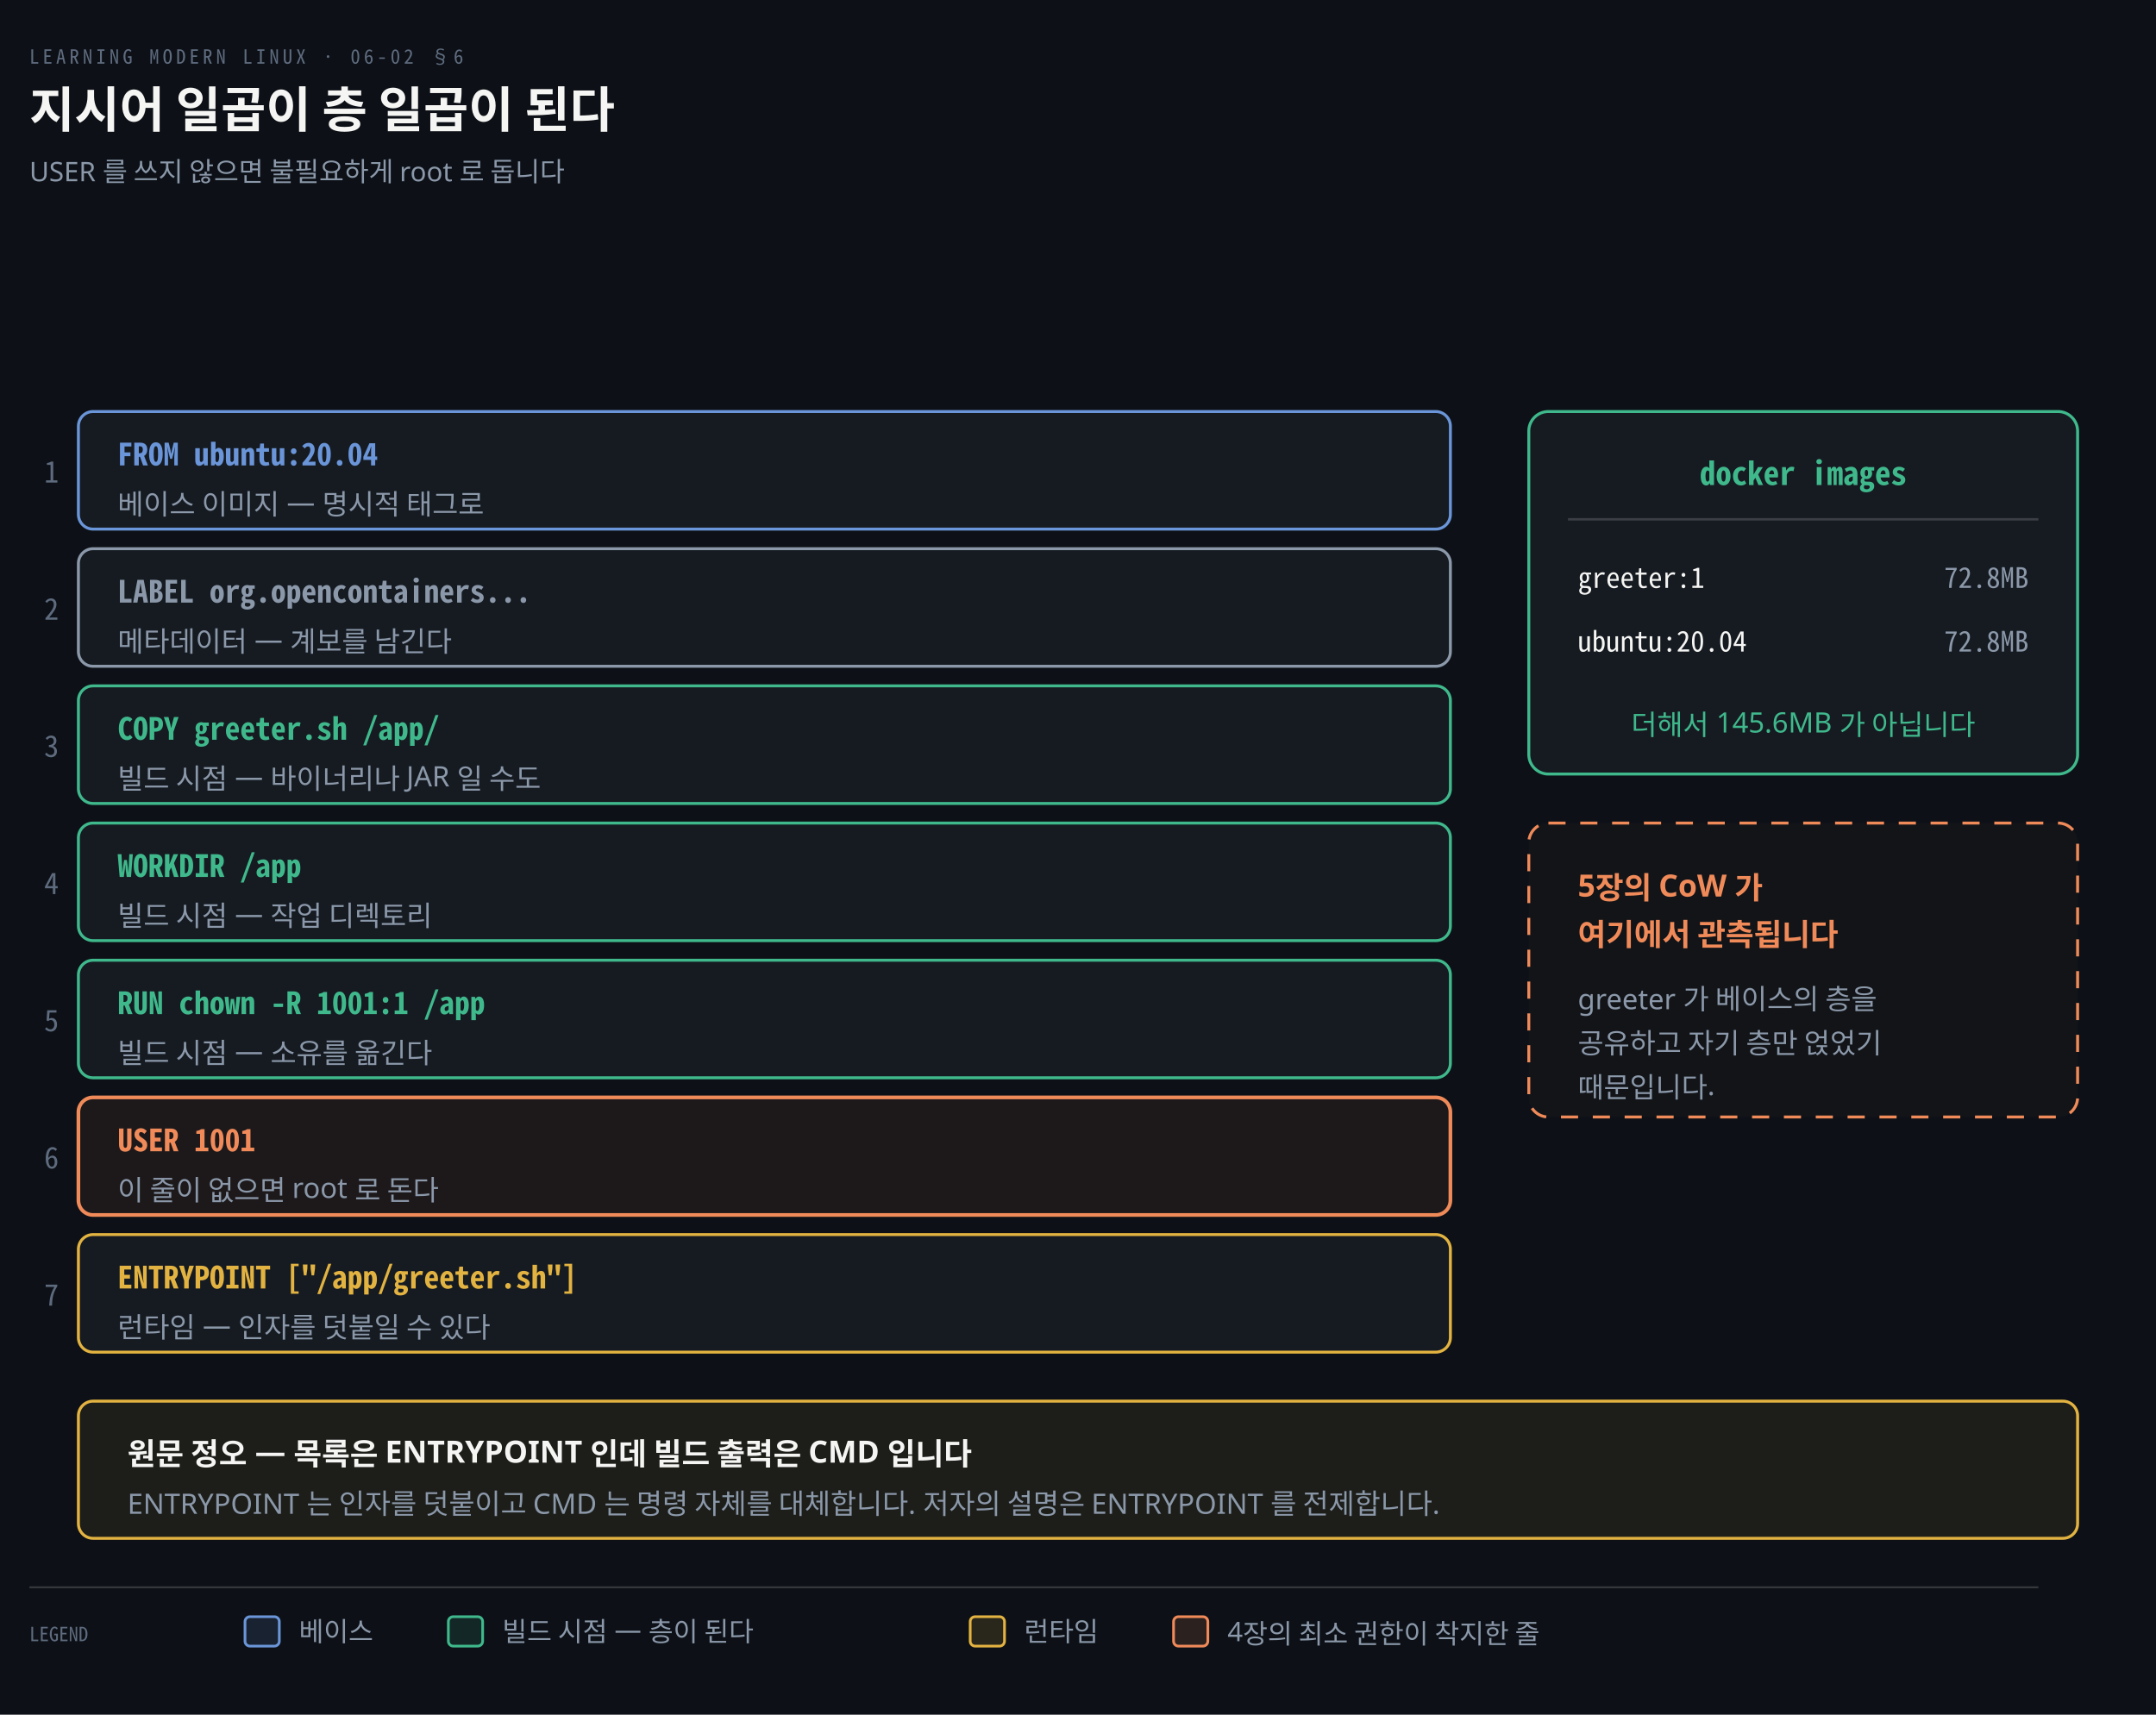
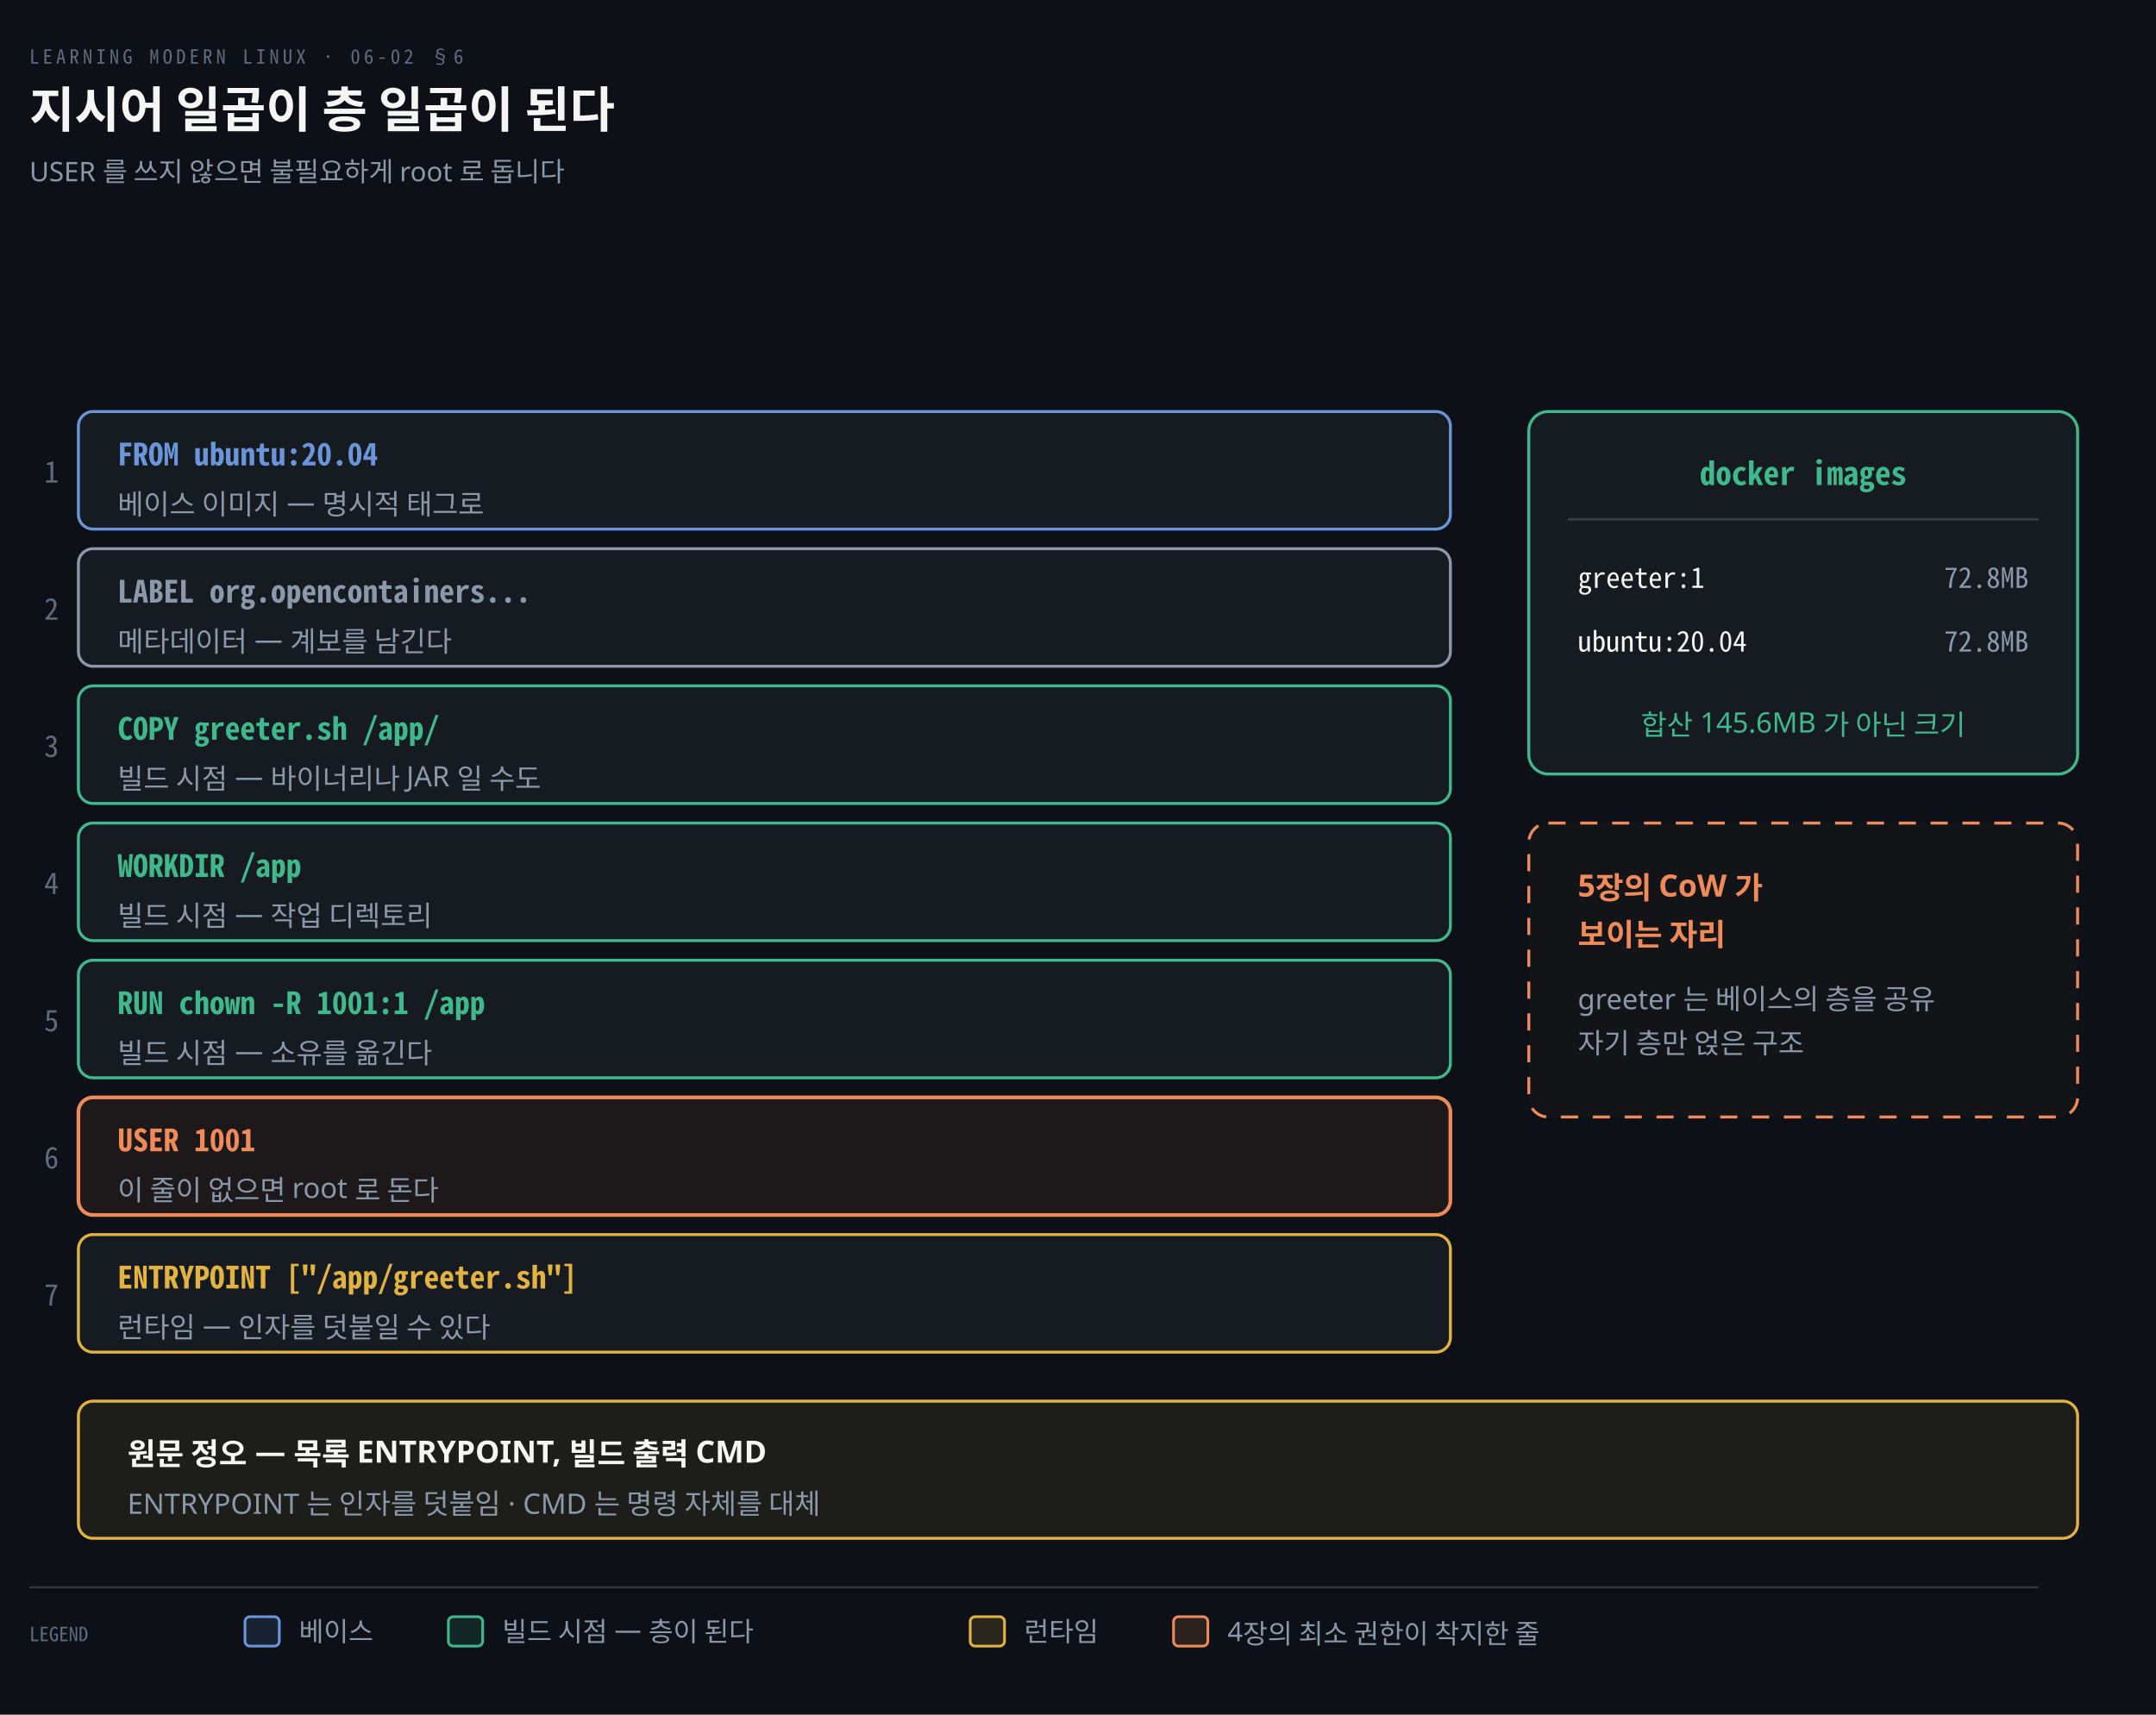
<svg xmlns="http://www.w3.org/2000/svg" viewBox="0 0 880 700" width="100%" role="img" aria-labelledby="dt dd">
  <defs>
    <marker id="ar" viewBox="0 0 8 8" refX="7" refY="4" markerWidth="6.5" markerHeight="6.5" orient="auto">
      <path d="M0 0 L8 4 L0 8 z" fill="#8B98A9" />
    </marker>
    <marker id="ok" viewBox="0 0 8 8" refX="7" refY="4" markerWidth="6.5" markerHeight="6.5" orient="auto">
      <path d="M0 0 L8 4 L0 8 z" fill="#3FB98C" />
    </marker>
    <marker id="warn" viewBox="0 0 8 8" refX="7" refY="4" markerWidth="6.5" markerHeight="6.5" orient="auto">
      <path d="M0 0 L8 4 L0 8 z" fill="#E3B341" />
    </marker>
    <marker id="bad" viewBox="0 0 8 8" refX="7" refY="4" markerWidth="6.5" markerHeight="6.5" orient="auto">
      <path d="M0 0 L8 4 L0 8 z" fill="#F0616D" />
    </marker>
    <marker id="info" viewBox="0 0 8 8" refX="7" refY="4" markerWidth="6.5" markerHeight="6.5" orient="auto">
      <path d="M0 0 L8 4 L0 8 z" fill="#6A95D8" />
    </marker>
    <marker id="acc" viewBox="0 0 8 8" refX="7" refY="4" markerWidth="6.5" markerHeight="6.5" orient="auto">
      <path d="M0 0 L8 4 L0 8 z" fill="#F08A59" />
    </marker>
    <marker id="soft" viewBox="0 0 8 8" refX="7" refY="4" markerWidth="6.5" markerHeight="6.5" orient="auto">
      <path d="M0 0 L8 4 L0 8 z" fill="#5E6B7E" />
    </marker>
  </defs>
  <rect width="880" height="700" fill="#0D1117" />
  <text x="12" y="26" font-family="'Geist Mono','Noto Sans Mono CJK KR',monospace" font-size="8" letter-spacing="0.18em" fill="#5E6B7E">LEARNING MODERN LINUX · 06-02 §6</text>
  <text x="12" y="52" font-family="'Geist','Apple SD Gothic Neo','Noto Sans KR','Malgun Gothic',sans-serif" font-size="20" font-weight="600" fill="#F5F5F3">지시어 일곱이 층 일곱이 된다</text>
  <text x="12" y="74" font-family="'Geist','Apple SD Gothic Neo','Noto Sans KR','Malgun Gothic',sans-serif" font-size="11" fill="#8B98A9">USER 를 쓰지 않으면 불필요하게 root 로 돕니다</text>
  <rect x="32" y="168" width="560" height="48" rx="6" fill="#161B22" stroke="#6A95D8" stroke-width="1.2" />
  <text x="48" y="190" text-anchor="start" font-family="'Geist Mono','Noto Sans Mono CJK KR',monospace" font-size="12.5" font-weight="600" fill="#6A95D8">FROM ubuntu:20.04</text>
  <text x="48" y="210" text-anchor="start" font-family="'Geist','Apple SD Gothic Neo','Noto Sans KR','Malgun Gothic',sans-serif" font-size="11.5" font-weight="400" fill="#8B98A9">베이스 이미지 — 명시적 태그로</text>
  <text x="24" y="197.0" text-anchor="end" font-family="'Geist Mono','Noto Sans Mono CJK KR',monospace" font-size="12" font-weight="400" fill="#5E6B7E">1</text>
  <rect x="32" y="224" width="560" height="48" rx="6" fill="#161B22" stroke="#8B98A9" stroke-width="1.2" />
  <text x="48" y="246" text-anchor="start" font-family="'Geist Mono','Noto Sans Mono CJK KR',monospace" font-size="12.5" font-weight="600" fill="#8B98A9">LABEL org.opencontainers...</text>
  <text x="48" y="266" text-anchor="start" font-family="'Geist','Apple SD Gothic Neo','Noto Sans KR','Malgun Gothic',sans-serif" font-size="11.5" font-weight="400" fill="#8B98A9">메타데이터 — 계보를 남긴다</text>
  <text x="24" y="253.0" text-anchor="end" font-family="'Geist Mono','Noto Sans Mono CJK KR',monospace" font-size="12" font-weight="400" fill="#5E6B7E">2</text>
  <rect x="32" y="280" width="560" height="48" rx="6" fill="#161B22" stroke="#3FB98C" stroke-width="1.2" />
  <text x="48" y="302" text-anchor="start" font-family="'Geist Mono','Noto Sans Mono CJK KR',monospace" font-size="12.5" font-weight="600" fill="#3FB98C">COPY greeter.sh /app/</text>
  <text x="48" y="322" text-anchor="start" font-family="'Geist','Apple SD Gothic Neo','Noto Sans KR','Malgun Gothic',sans-serif" font-size="11.5" font-weight="400" fill="#8B98A9">빌드 시점 — 바이너리나 JAR 일 수도</text>
  <text x="24" y="309.0" text-anchor="end" font-family="'Geist Mono','Noto Sans Mono CJK KR',monospace" font-size="12" font-weight="400" fill="#5E6B7E">3</text>
  <rect x="32" y="336" width="560" height="48" rx="6" fill="#161B22" stroke="#3FB98C" stroke-width="1.2" />
  <text x="48" y="358" text-anchor="start" font-family="'Geist Mono','Noto Sans Mono CJK KR',monospace" font-size="12.5" font-weight="600" fill="#3FB98C">WORKDIR /app</text>
  <text x="48" y="378" text-anchor="start" font-family="'Geist','Apple SD Gothic Neo','Noto Sans KR','Malgun Gothic',sans-serif" font-size="11.5" font-weight="400" fill="#8B98A9">빌드 시점 — 작업 디렉토리</text>
  <text x="24" y="365.0" text-anchor="end" font-family="'Geist Mono','Noto Sans Mono CJK KR',monospace" font-size="12" font-weight="400" fill="#5E6B7E">4</text>
  <rect x="32" y="392" width="560" height="48" rx="6" fill="#161B22" stroke="#3FB98C" stroke-width="1.2" />
  <text x="48" y="414" text-anchor="start" font-family="'Geist Mono','Noto Sans Mono CJK KR',monospace" font-size="12.5" font-weight="600" fill="#3FB98C">RUN chown -R 1001:1 /app</text>
  <text x="48" y="434" text-anchor="start" font-family="'Geist','Apple SD Gothic Neo','Noto Sans KR','Malgun Gothic',sans-serif" font-size="11.5" font-weight="400" fill="#8B98A9">빌드 시점 — 소유를 옮긴다</text>
  <text x="24" y="421.0" text-anchor="end" font-family="'Geist Mono','Noto Sans Mono CJK KR',monospace" font-size="12" font-weight="400" fill="#5E6B7E">5</text>
  <rect x="32" y="448" width="560" height="48" rx="6" fill="#F08A5912" stroke="#F08A59" stroke-width="1.5" />
  <text x="48" y="470" text-anchor="start" font-family="'Geist Mono','Noto Sans Mono CJK KR',monospace" font-size="12.5" font-weight="600" fill="#F08A59">USER 1001</text>
  <text x="48" y="490" text-anchor="start" font-family="'Geist','Apple SD Gothic Neo','Noto Sans KR','Malgun Gothic',sans-serif" font-size="11.5" font-weight="400" fill="#8B98A9">이 줄이 없으면 root 로 돈다</text>
  <text x="24" y="477.0" text-anchor="end" font-family="'Geist Mono','Noto Sans Mono CJK KR',monospace" font-size="12" font-weight="400" fill="#5E6B7E">6</text>
  <rect x="32" y="504" width="560" height="48" rx="6" fill="#161B22" stroke="#E3B341" stroke-width="1.2" />
  <text x="48" y="526" text-anchor="start" font-family="'Geist Mono','Noto Sans Mono CJK KR',monospace" font-size="12.5" font-weight="600" fill="#E3B341">ENTRYPOINT ["/app/greeter.sh"]</text>
  <text x="48" y="546" text-anchor="start" font-family="'Geist','Apple SD Gothic Neo','Noto Sans KR','Malgun Gothic',sans-serif" font-size="11.5" font-weight="400" fill="#8B98A9">런타임 — 인자를 덧붙일 수 있다</text>
  <text x="24" y="533.0" text-anchor="end" font-family="'Geist Mono','Noto Sans Mono CJK KR',monospace" font-size="12" font-weight="400" fill="#5E6B7E">7</text>
  <rect x="624" y="168" width="224" height="148" rx="8" fill="#161B22" stroke="#3FB98C" stroke-width="1.2" />
  <text x="736" y="198" text-anchor="middle" font-family="'Geist Mono','Noto Sans Mono CJK KR',monospace" font-size="13" font-weight="600" fill="#3FB98C">docker images</text>
  <line x1="640" y1="212" x2="832" y2="212" stroke="rgba(191,192,192,0.22)" stroke-width="1" />
  <text x="644" y="240" text-anchor="start" font-family="'Geist Mono','Noto Sans Mono CJK KR',monospace" font-size="11.5" font-weight="400" fill="#F5F5F3">greeter:1</text>
  <text x="828" y="240" text-anchor="end" font-family="'Geist Mono','Noto Sans Mono CJK KR',monospace" font-size="11.5" font-weight="400" fill="#8B98A9">72.8MB</text>
  <text x="644" y="266" text-anchor="start" font-family="'Geist Mono','Noto Sans Mono CJK KR',monospace" font-size="11.5" font-weight="400" fill="#F5F5F3">ubuntu:20.04</text>
  <text x="828" y="266" text-anchor="end" font-family="'Geist Mono','Noto Sans Mono CJK KR',monospace" font-size="11.5" font-weight="400" fill="#8B98A9">72.8MB</text>
-   <text x="736" y="300" text-anchor="middle" font-family="'Geist','Apple SD Gothic Neo','Noto Sans KR','Malgun Gothic',sans-serif" font-size="11.5" font-weight="400" fill="#3FB98C">더해서 145.6MB 가 아닙니다</text>
+   <text x="736" y="300" text-anchor="middle" font-family="'Geist','Apple SD Gothic Neo','Noto Sans KR','Malgun Gothic',sans-serif" font-size="11.5" font-weight="400" fill="#3FB98C">합산 145.6MB 가 아닌 크기</text>
  <rect x="624" y="336" width="224" height="120" rx="8" fill="#F08A5906" stroke="#F08A59" stroke-width="1.2" stroke-dasharray="7 6" />
  <text x="644" y="366" text-anchor="start" font-family="'Geist','Apple SD Gothic Neo','Noto Sans KR','Malgun Gothic',sans-serif" font-size="12.5" font-weight="600" fill="#F08A59">5장의 CoW 가</text>
-   <text x="644" y="386" text-anchor="start" font-family="'Geist','Apple SD Gothic Neo','Noto Sans KR','Malgun Gothic',sans-serif" font-size="12.5" font-weight="600" fill="#F08A59">여기에서 관측됩니다</text>
-   <text x="644" y="412" text-anchor="start" font-family="'Geist','Apple SD Gothic Neo','Noto Sans KR','Malgun Gothic',sans-serif" font-size="11.5" font-weight="400" fill="#8B98A9">greeter 가 베이스의 층을</text>
-   <text x="644" y="430" text-anchor="start" font-family="'Geist','Apple SD Gothic Neo','Noto Sans KR','Malgun Gothic',sans-serif" font-size="11.5" font-weight="400" fill="#8B98A9">공유하고 자기 층만 얹었기</text>
-   <text x="644" y="448" text-anchor="start" font-family="'Geist','Apple SD Gothic Neo','Noto Sans KR','Malgun Gothic',sans-serif" font-size="11.5" font-weight="400" fill="#8B98A9">때문입니다.</text>
+   <text x="644" y="386" text-anchor="start" font-family="'Geist','Apple SD Gothic Neo','Noto Sans KR','Malgun Gothic',sans-serif" font-size="12.5" font-weight="600" fill="#F08A59">보이는 자리</text>
+   <text x="644" y="412" text-anchor="start" font-family="'Geist','Apple SD Gothic Neo','Noto Sans KR','Malgun Gothic',sans-serif" font-size="11.5" font-weight="400" fill="#8B98A9">greeter 는 베이스의 층을 공유</text>
+   <text x="644" y="430" text-anchor="start" font-family="'Geist','Apple SD Gothic Neo','Noto Sans KR','Malgun Gothic',sans-serif" font-size="11.5" font-weight="400" fill="#8B98A9">자기 층만 얹은 구조</text>
  <rect x="32" y="572" width="816" height="56" rx="6" fill="#E3B34114" stroke="#E3B341" stroke-width="1.2" />
-   <text x="52" y="598" text-anchor="start" font-family="'Geist','Apple SD Gothic Neo','Noto Sans KR','Malgun Gothic',sans-serif" font-size="12.5" font-weight="600" fill="#F5F5F3">원문 정오 — 목록은 ENTRYPOINT 인데 빌드 출력은 CMD 입니다</text>
-   <text x="52" y="618" text-anchor="start" font-family="'Geist','Apple SD Gothic Neo','Noto Sans KR','Malgun Gothic',sans-serif" font-size="11.5" font-weight="400" fill="#8B98A9">ENTRYPOINT 는 인자를 덧붙이고 CMD 는 명령 자체를 대체합니다. 저자의 설명은 ENTRYPOINT 를 전제합니다.</text>
+   <text x="52" y="598" text-anchor="start" font-family="'Geist','Apple SD Gothic Neo','Noto Sans KR','Malgun Gothic',sans-serif" font-size="12.5" font-weight="600" fill="#F5F5F3">원문 정오 — 목록 ENTRYPOINT, 빌드 출력 CMD</text>
+   <text x="52" y="618" text-anchor="start" font-family="'Geist','Apple SD Gothic Neo','Noto Sans KR','Malgun Gothic',sans-serif" font-size="11.5" font-weight="400" fill="#8B98A9">ENTRYPOINT 는 인자를 덧붙임 · CMD 는 명령 자체를 대체</text>
  <line x1="12" y1="648" x2="832" y2="648" stroke="rgba(191,192,192,0.22)" stroke-width="0.8" />
  <text x="12" y="670" text-anchor="start" font-family="'Geist Mono','Noto Sans Mono CJK KR',monospace" font-size="8" font-weight="400" fill="#5E6B7E">LEGEND</text>
  <rect x="100" y="660" width="14" height="12" rx="2" fill="#6A95D822" stroke="#6A95D8" stroke-width="1.1" />
  <text x="122" y="670" text-anchor="start" font-family="'Geist','Apple SD Gothic Neo','Noto Sans KR','Malgun Gothic',sans-serif" font-size="11" font-weight="400" fill="#8B98A9">베이스</text>
  <rect x="183" y="660" width="14" height="12" rx="2" fill="#3FB98C22" stroke="#3FB98C" stroke-width="1.1" />
  <text x="205" y="670" text-anchor="start" font-family="'Geist','Apple SD Gothic Neo','Noto Sans KR','Malgun Gothic',sans-serif" font-size="11" font-weight="400" fill="#8B98A9">빌드 시점 — 층이 된다</text>
  <rect x="396" y="660" width="14" height="12" rx="2" fill="#E3B34122" stroke="#E3B341" stroke-width="1.1" />
  <text x="418" y="670" text-anchor="start" font-family="'Geist','Apple SD Gothic Neo','Noto Sans KR','Malgun Gothic',sans-serif" font-size="11" font-weight="400" fill="#8B98A9">런타임</text>
  <rect x="479" y="660" width="14" height="12" rx="2" fill="#F08A5922" stroke="#F08A59" stroke-width="1.1" />
  <text x="501" y="670" text-anchor="start" font-family="'Geist','Apple SD Gothic Neo','Noto Sans KR','Malgun Gothic',sans-serif" font-size="11" font-weight="400" fill="#8B98A9">4장의 최소 권한이 착지한 줄</text>
</svg>
